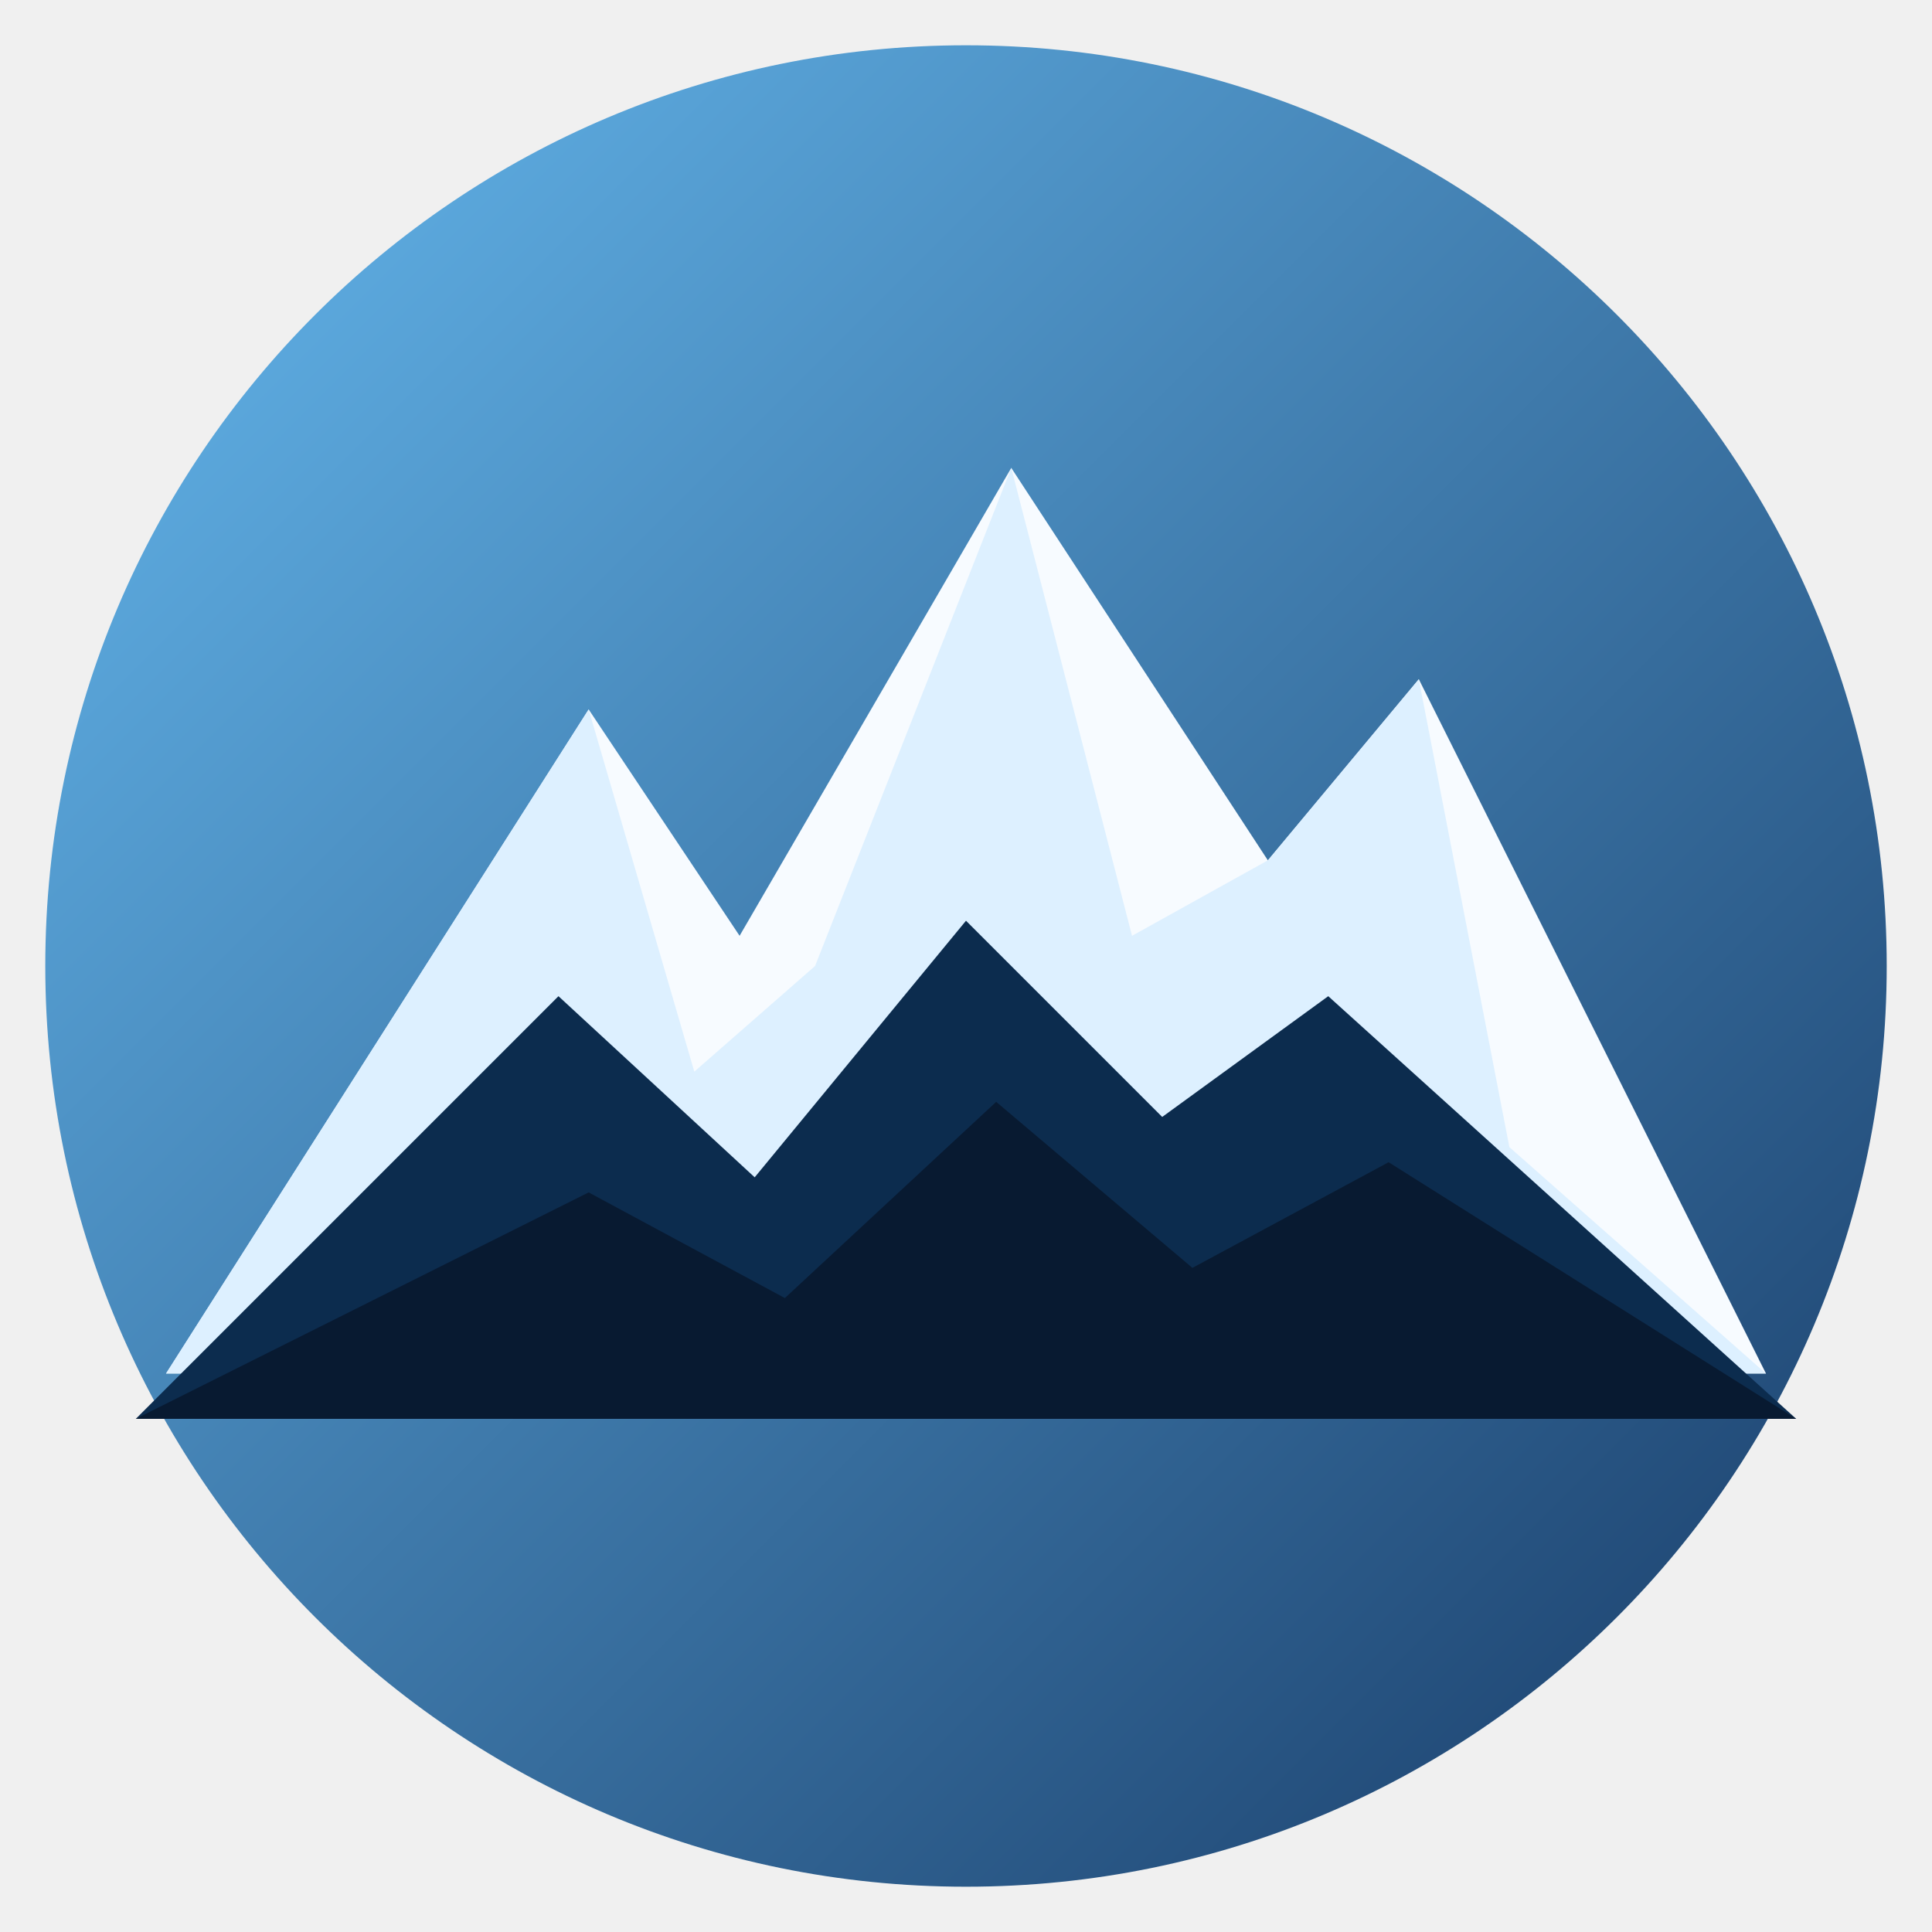
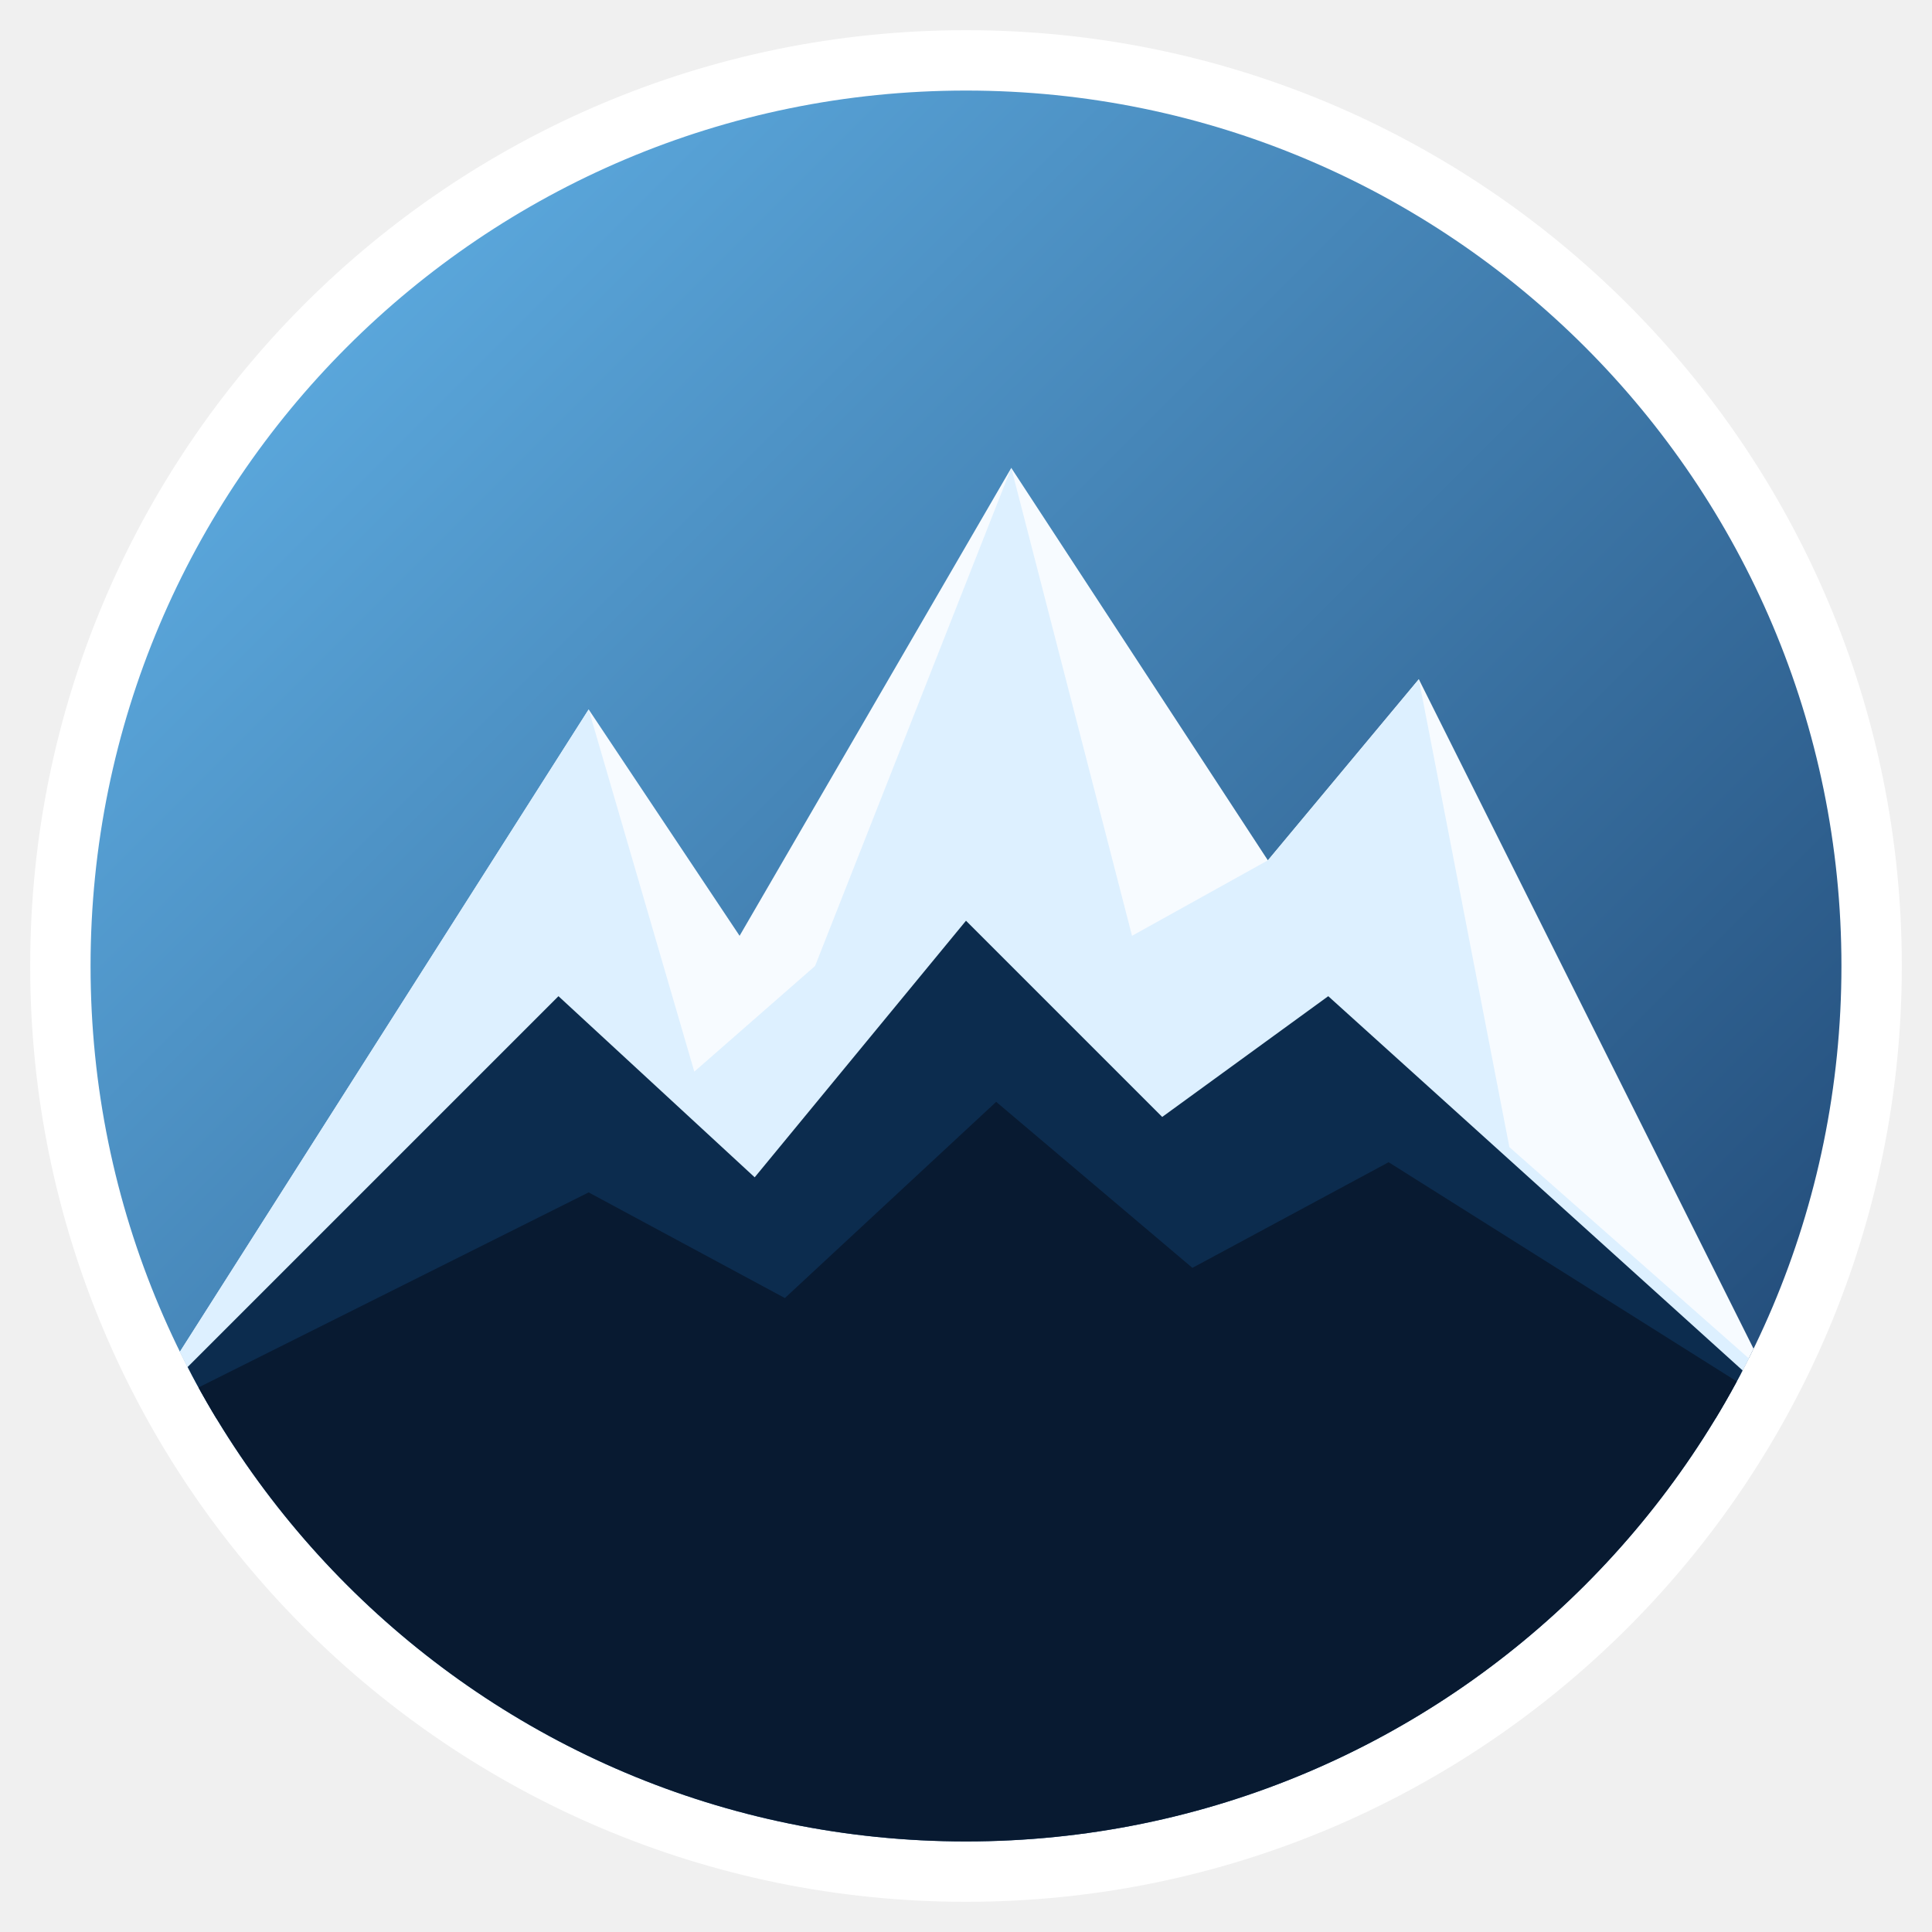
<svg xmlns="http://www.w3.org/2000/svg" viewBox="0 0 128 128" role="img" aria-label="Patagonia Browser">
  <defs>
    <linearGradient id="sky" x1="0" y1="0" x2="1" y2="1">
      <stop offset="0" stop-color="#65b8ee" />
      <stop offset="1" stop-color="#183b67" />
    </linearGradient>
+     <clipPath id="disc">
+       <circle cx="64" cy="64" r="58" />
+     </clipPath>
  </defs>
-   <circle cx="64" cy="64" r="61" fill="url(#sky)" />
-   <path d="M11 91 39 47l10 15 18-31 17 26 10-12 23 46Z" fill="#f7fbff" />
-   <path d="m11 91 28-44 7 24 8-7 13-33 8 31 9-5 10-12 6 31 17 15Z" fill="#dbefff" opacity=".92" />
-   <path d="m9 94 28-28 13 12 14-17 13 13 11-8 31 28Z" fill="#0c2c4e" />
-   <path d="m9 94 30-15 13 7 14-13 13 11 13-7 27 17Z" fill="#081a31" />
+   <circle cx="64" cy="64" r="62" fill="#ffffff" />
+   <circle cx="64" cy="64" r="58" fill="url(#sky)" />
+   <g clip-path="url(#disc)">
+     <path d="M11 91 39 47l10 15 18-31 17 26 10-12 23 46Z" fill="#f7fbff" />
+     <path d="m11 91 28-44 7 24 8-7 13-33 8 31 9-5 10-12 6 31 17 15Z" fill="#dbefff" opacity=".92" />
+     <path d="m9 94 28-28 13 12 14-17 13 13 11-8 31 28Z" fill="#0c2c4e" />
+     <path d="m9 94 30-15 13 7 14-13 13 11 13-7 27 17V128H9Z" fill="#081a31" />
+   </g>
</svg>
